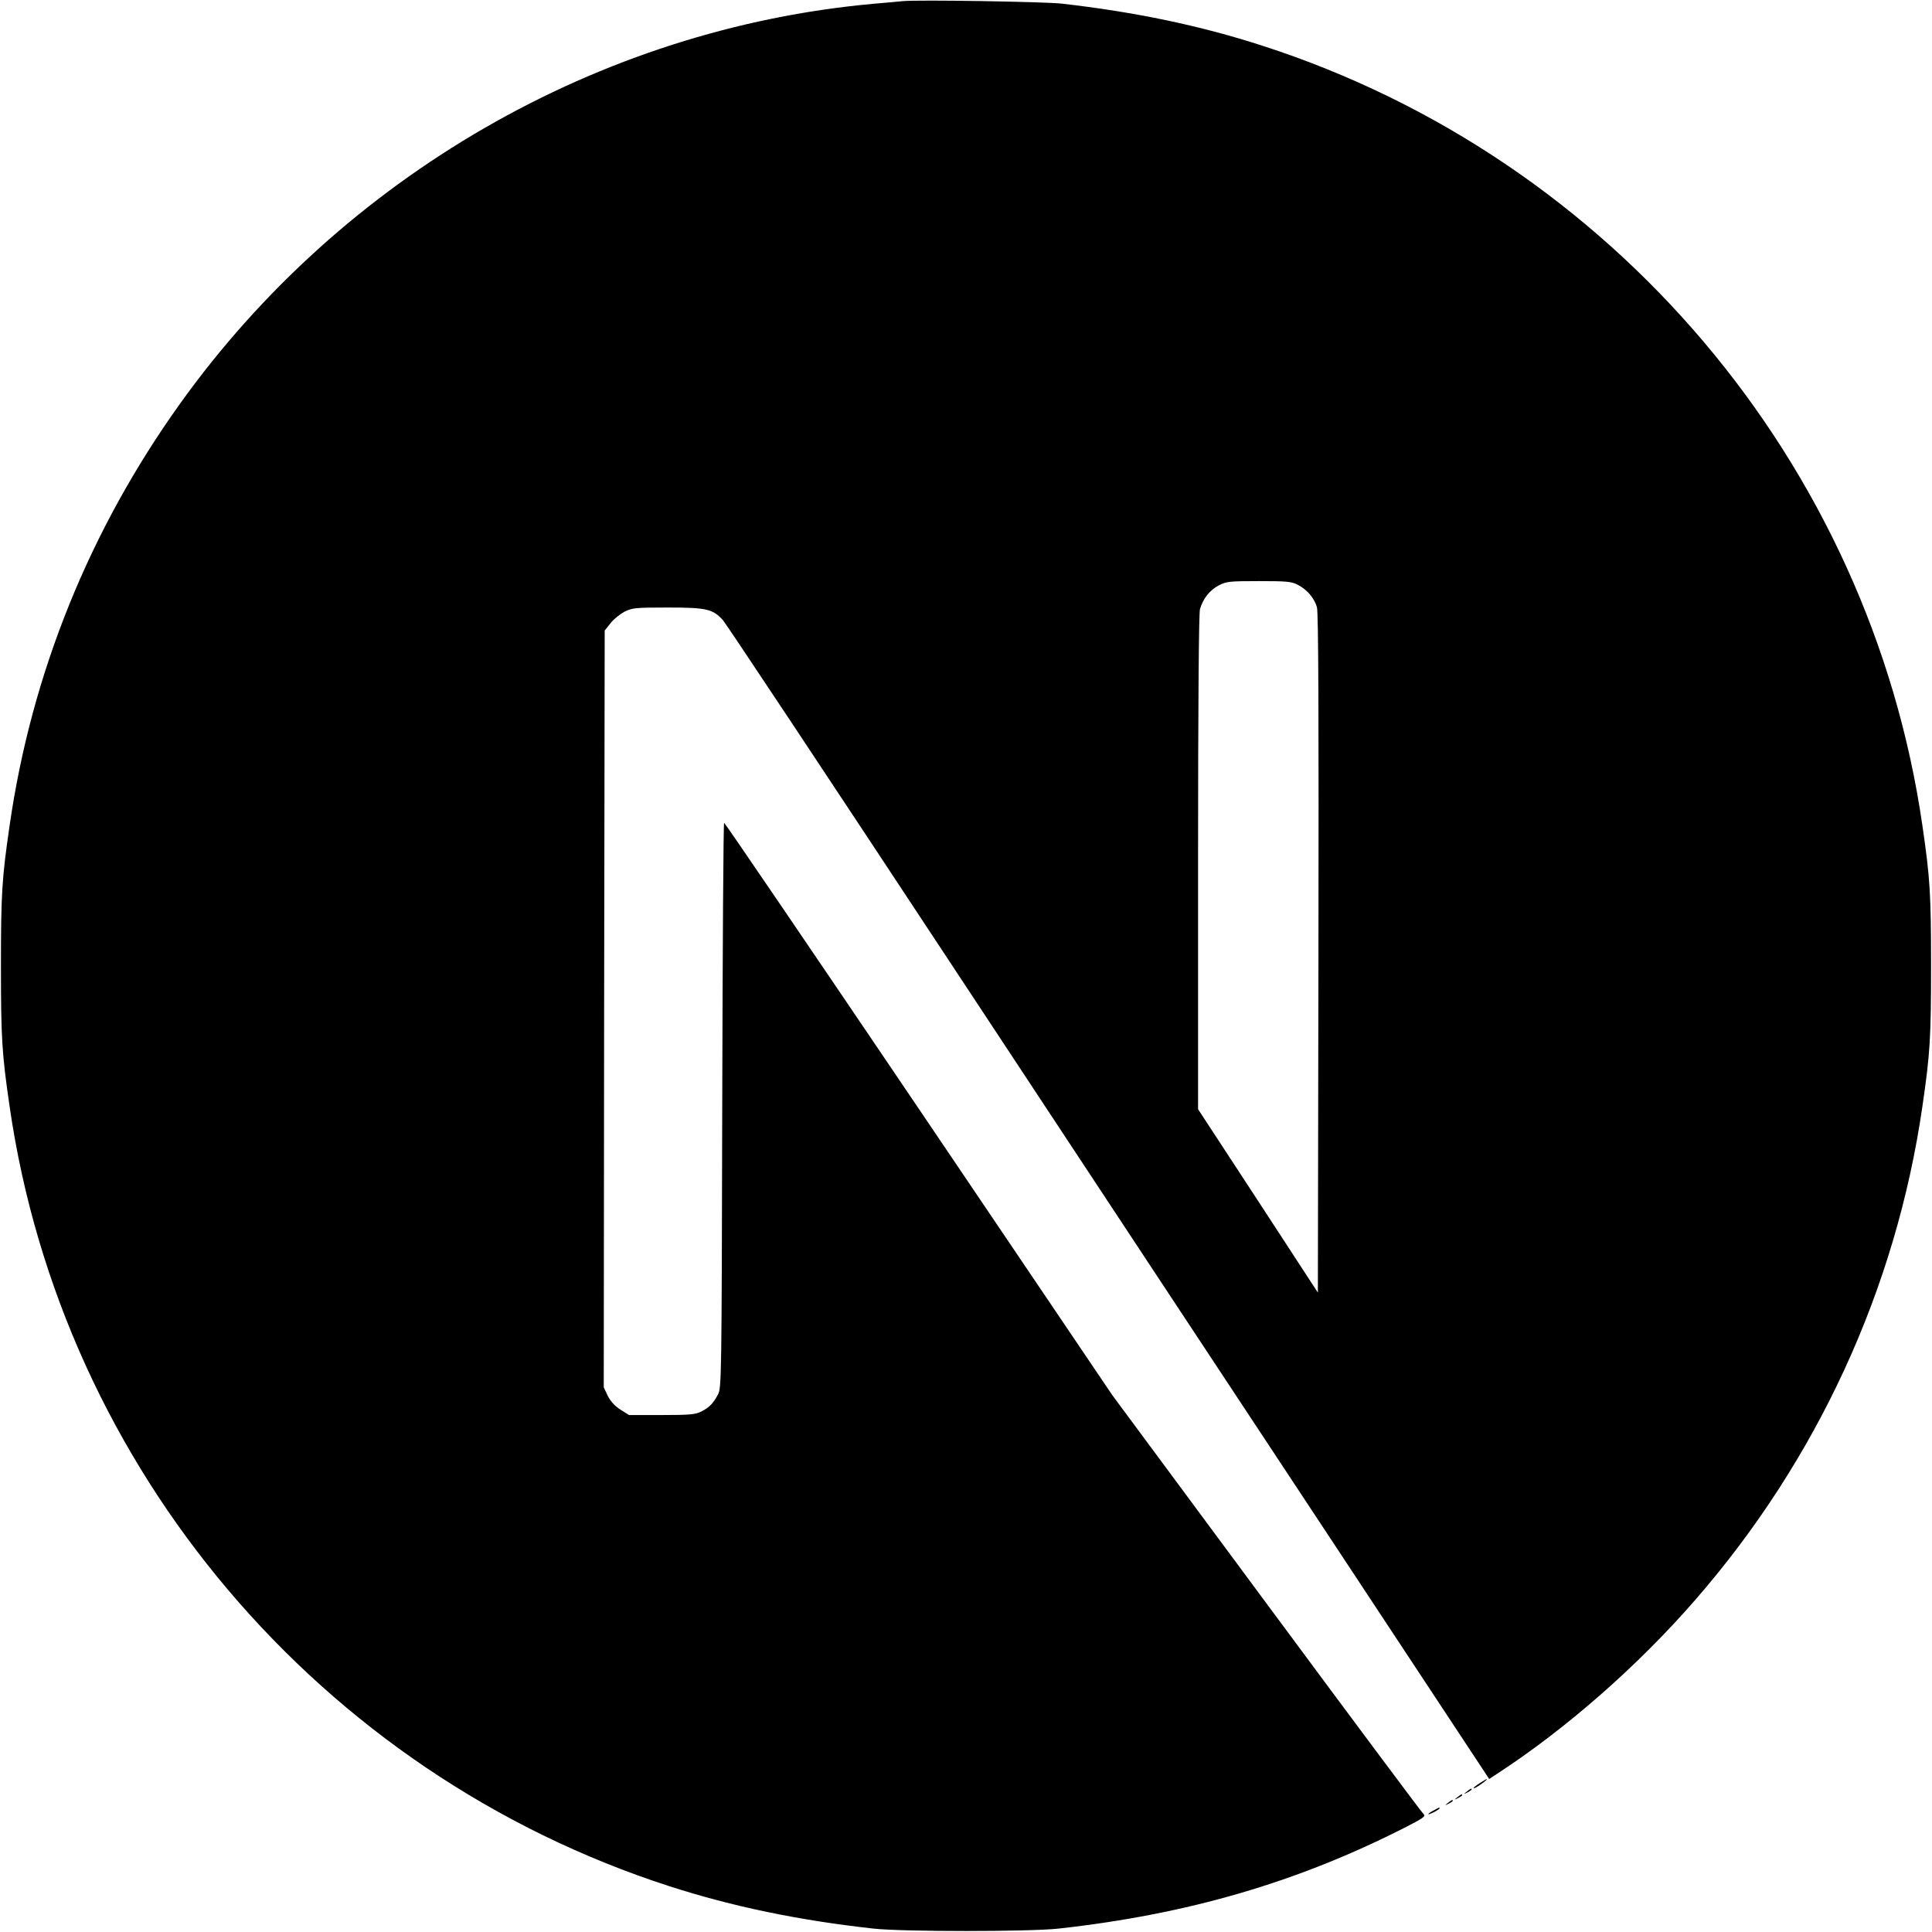
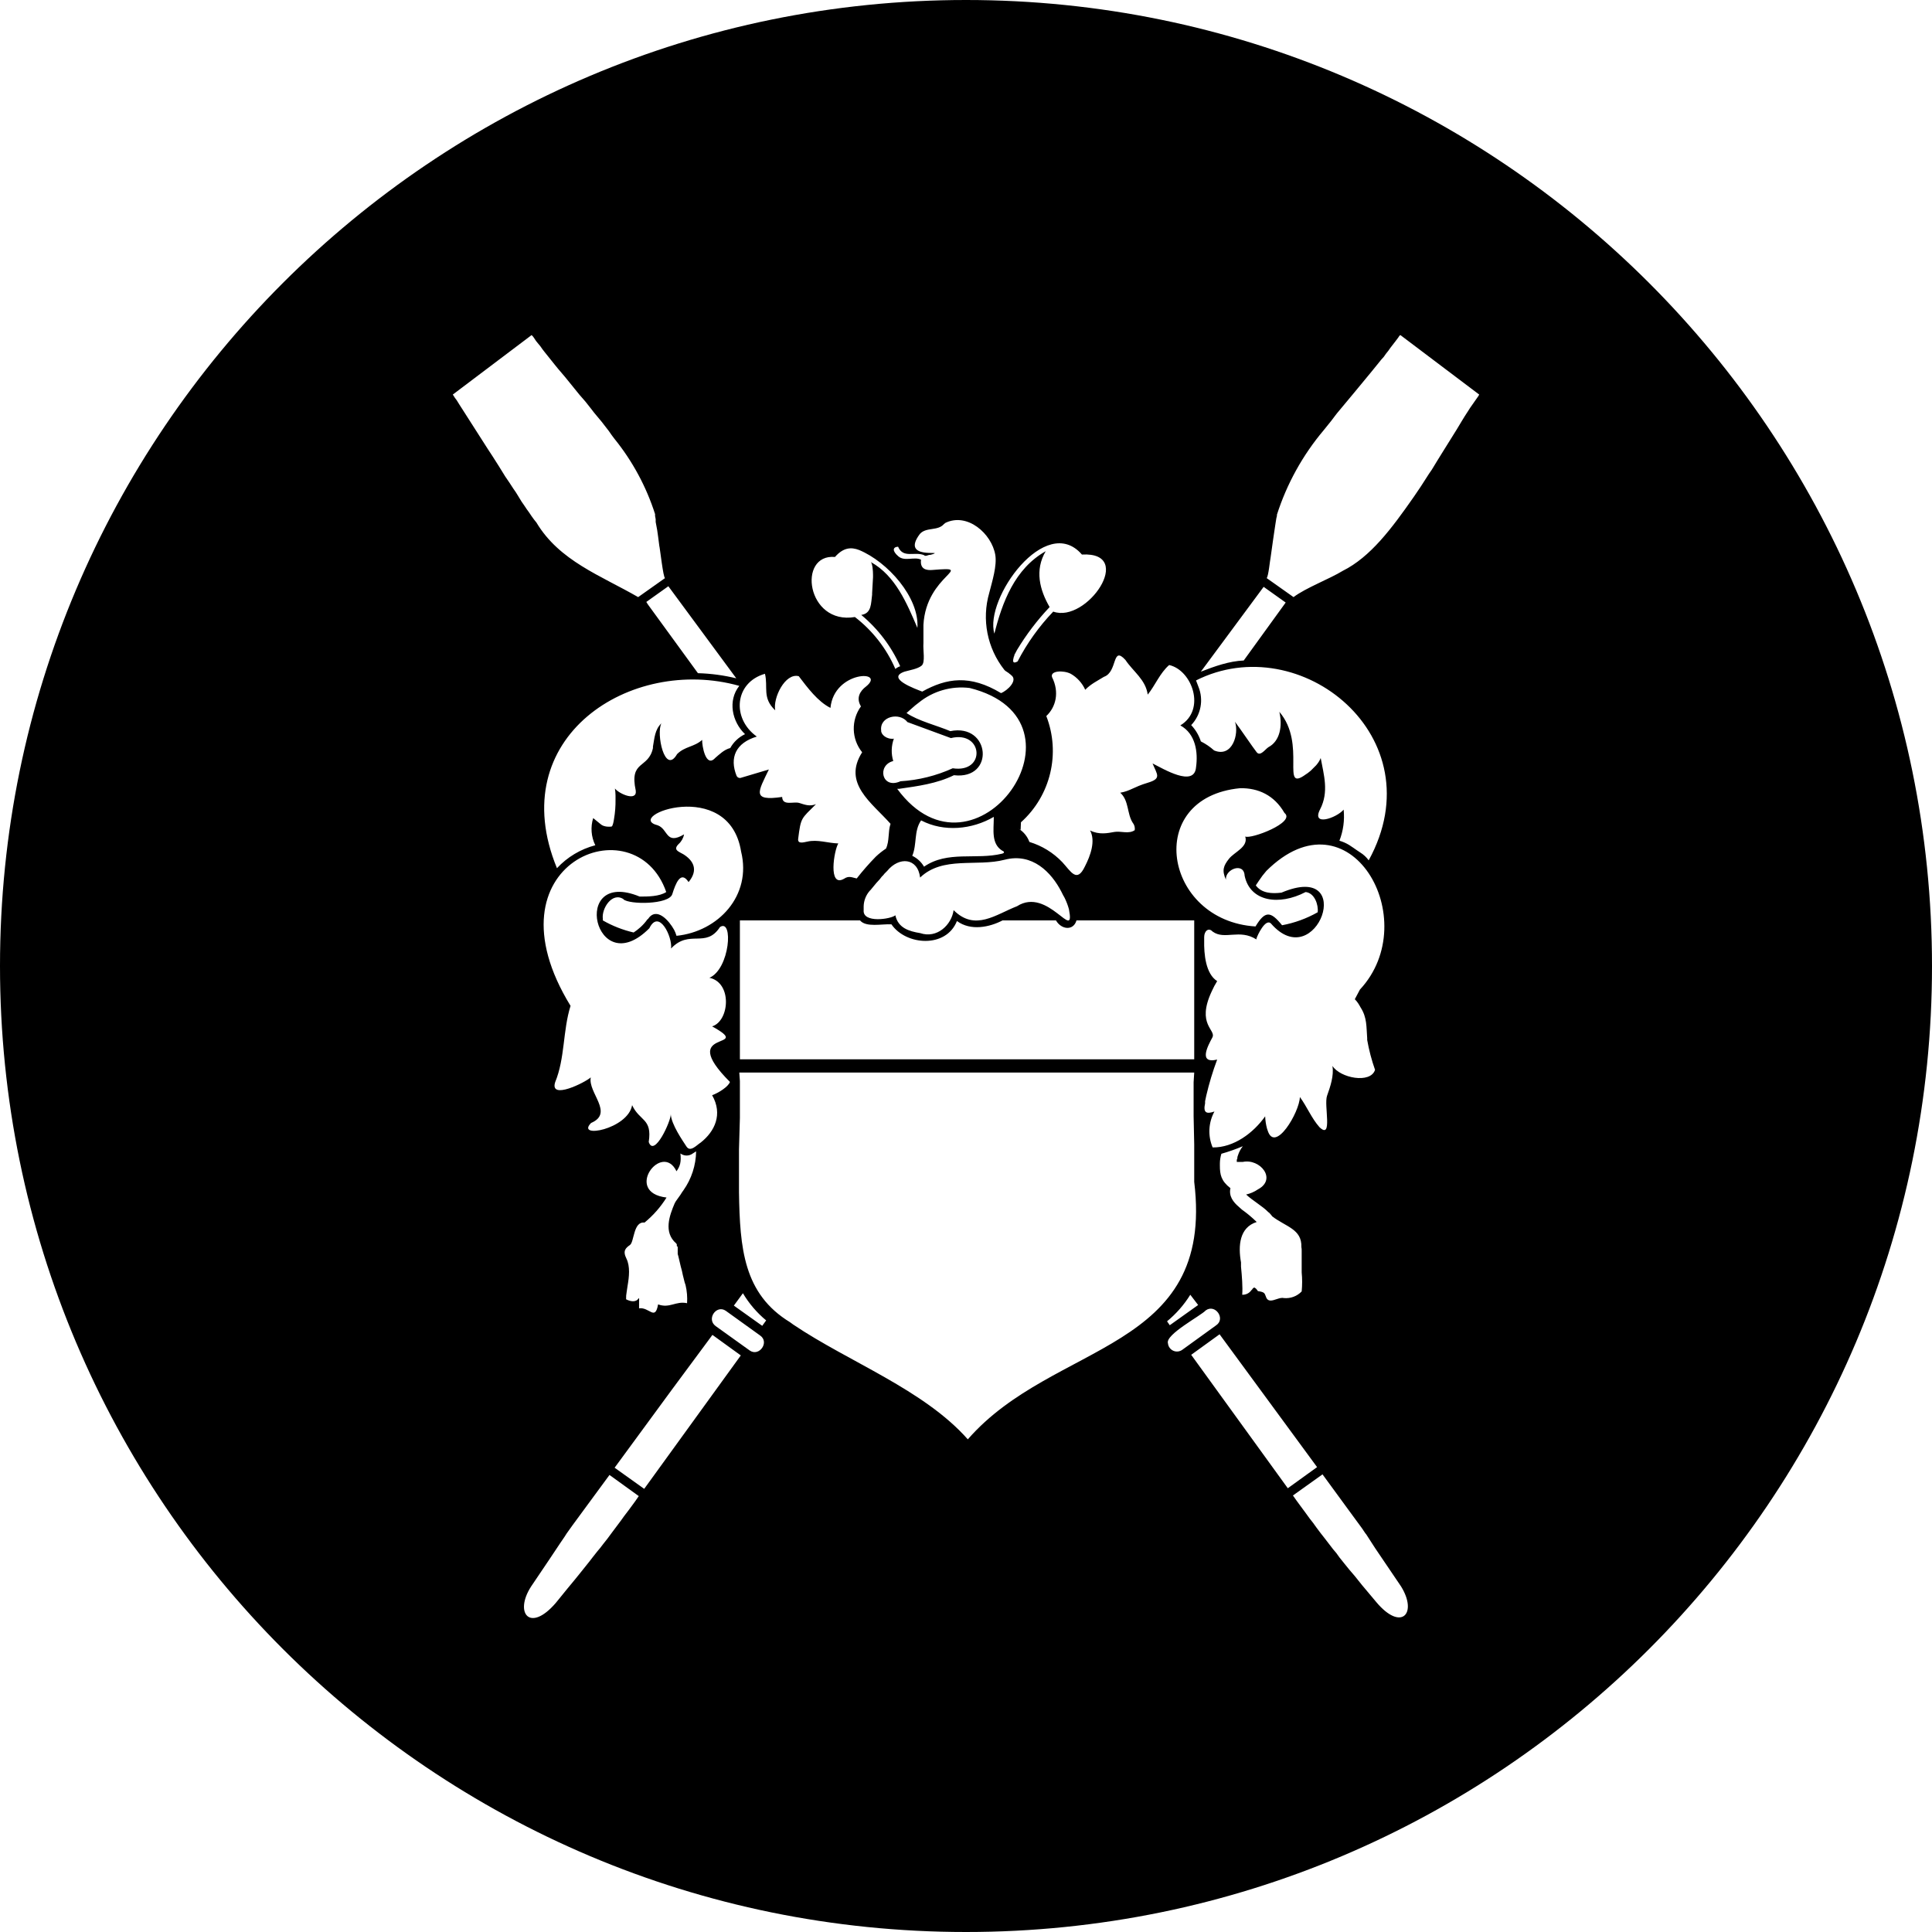
- <svg xmlns="http://www.w3.org/2000/svg" height="1024pt" preserveAspectRatio="xMidYMid meet" viewBox="0 0 1024 1024" width="1024pt">
-   <g transform="matrix(.1 0 0 -.1 0 1024)">
-     <path d="m4785 10234c-22-2-92-9-155-14-1453-131-2814-915-3676-2120-480-670-787-1430-903-2235-41-281-46-364-46-745s5-464 46-745c278-1921 1645-3535 3499-4133 332-107 682-180 1080-224 155-17 825-17 980 0 687 76 1269 246 1843 539 88 45 105 57 93 67-8 6-383 509-833 1117l-818 1105-1025 1517c-564 834-1028 1516-1032 1516-4 1-8-673-10-1496-3-1441-4-1499-22-1533-26-49-46-69-88-91-32-16-60-19-211-19h-173l-46 29c-30 19-52 44-67 73l-21 45 2 2005 3 2006 31 39c16 21 50 48 74 61 41 20 57 22 230 22 204 0 238-8 291-66 15-16 570-852 1234-1859s1572-2382 2018-3057l810-1227 41 27c363 236 747 572 1051 922 647 743 1064 1649 1204 2615 41 281 46 364 46 745s-5 464-46 745c-278 1921-1645 3535-3499 4133-327 106-675 179-1065 223-96 10-757 21-840 13zm2094-3094c48-24 87-70 101-118 8-26 10-582 8-1835l-3-1798-317 486-318 486v1307c0 845 4 1320 10 1343 16 56 51 100 99 126 41 21 56 23 213 23 148 0 174-2 207-20z" />
-     <path d="m7843 789c-35-22-46-37-15-20 22 13 58 40 52 41-3 0-20-10-37-21z" />
-     <path d="m7774 744c-18-14-18-15 4-4 12 6 22 13 22 15 0 8-5 6-26-11z" />
-     <path d="m7724 714c-18-14-18-15 4-4 12 6 22 13 22 15 0 8-5 6-26-11z" />
-     <path d="m7674 684c-18-14-18-15 4-4 12 6 22 13 22 15 0 8-5 6-26-11z" />
-     <path d="m7598 644c-38-20-36-28 2-9 17 9 30 18 30 20 0 7-1 6-32-11z" />
-   </g>
+ <svg xmlns="http://www.w3.org/2000/svg" viewBox="0 0 640 640">
+   <path d="M320 0a320 320 0 100 640 320 320 0 000-640zm98.6 194.4l7.3 5.2-13.9 19.2c-4.8.2-9.6 1.9-14.2 3.7zm34.8 90.6a9.9 9.9 0 00-2.8-2.6l-1.2-.8-1-.7-.6-.4-.6-.4-.3-.2a13 13 0 00-3.2-1.4 22.1 22.1 0 001.4-10.3c-2.4 2.8-10.8 5.7-7.8-.1s1.2-11.5.2-17a7.2 7.2 0 01-1.1 1.9l-.4.5-1.8 1.8-.5.4-.5.4-.6.4c-8.6 6.3.4-10-8.8-20.7 1.1 4.7.2 9.7-3.6 11.7-1 .6-2.7 3.2-3.9 1.7s-5.3-7.6-7.2-10.1c1.4 3.9-.8 12-6.9 9.5a20.1 20.1 0 00-4.4-3 14.1 14.1 0 00-3.2-5.4 11.9 11.9 0 002.4-12.7l-.8-2.1c34.5-17.4 79.6 18.7 57.2 59.6zm-2.7 48.7c2.2 3.4 1.9 6.5 2.2 10.2v.6a62.5 62.5 0 002.6 9.9c-1.5 4.7-11.6 2.7-14.1-1.3.5 3.3-.7 6.8-1.8 9.9s2 14.7-2.5 10.4c-2.6-2.9-4.2-6.9-6.5-10-.1 5-8.3 18.9-10.7 11l-.2-.6a18.4 18.4 0 01-.6-4c-3.9 5.5-10.4 10.4-17.4 10.3a13.7 13.7 0 01.6-11.9c-2.6.9-3.8.5-3.1-2.7v-.7l.4-1.9a96.1 96.1 0 013.6-11.9c-6.4 1.5-3-4.7-1.6-7.3s-5.4-4.2-.2-15.3a27.9 27.9 0 011.8-3.4c-3.8-2.4-4.4-8.9-4.3-13.5v-1.1c0-1.9 1.4-3.3 2.8-1.8 4 2.9 8.9-1 14.5 2.6v-.2l.2-.6c0-.1 2.7-6.3 4.6-4.5 15.1 17.4 28.8-20.9 3.5-10.2-3.2.4-6.6.2-8.5-2.4l1-1.5a28.5 28.5 0 012.5-3.3c27.6-27.4 52.4 16.3 31 39.3l-1.7 3.2c.9.9 1.4 1.8 1.9 2.7zm-39.6 85.9v-1.4c-1-5.6-.5-11.6 5.2-13.4a40.8 40.8 0 00-4.9-4.1l-1-.9c-1.9-1.6-3.4-3.6-2.8-6.2-3.1-2.4-3.5-4.5-3.5-7.5v-.7a11.3 11.3 0 01.5-3.2 59.8 59.8 0 007.1-2.5 9.4 9.4 0 00-1.6 3l-.2.6v.4l-.2.5v.7h2c5.7-1.2 11.4 5.7 5 9.1a11.3 11.3 0 01-3.9 1.7c2.1 2 5.5 3.9 7.3 5.8l.4.3.7.8.2.3c4.5 3.5 9.9 4.2 9.7 10.2a5.7 5.7 0 01.1 1.3v7.1a33.1 33.1 0 010 6.3 7.2 7.2 0 01-5.9 2.2c-2-.5-5.1 2.5-6-.6-.4-1-.4-1.4-2.6-1.7l-.2-.3c-.5-.7-1.1-1.2-1.4-.6h-.1l-.3.5h-.1a3.5 3.5 0 01-3.1 1.6c.2-2.6-.1-6.2-.4-9.3zm-179-41.1c-1.3.8-3.4 3.3-4.7 1.3s-5-7.3-5.2-10.7c.1 2.2-5.5 14.5-7.3 9.2 1.2-7.9-3-6.8-5.5-12.2-1.4 8-18.8 11.2-13.6 5.9 7.7-3.3-1.1-10-.1-15.1-1.9 1.7-13.7 7.6-11.8 1.6 3.3-8 2.5-17 5.1-25.3-29.1-47.4 21.5-67.2 31.7-37.7-2.3 1.5-6.1 1.5-8.8 1.5-23.3-9.6-14.9 28.7 3.2 10.5 3.2-6.6 7.7 2.9 7.2 6.7 6.1-6.5 11.5.1 16.2-7.1 4.5-3 3.3 13.9-3.5 16.8 7.6 1.6 6.7 14.3.9 16.1 14.6 8.1-12.3.2 5.9 18.4-.5 1.6-3.9 3.7-5.9 4.4 3.6 6.3.9 12-3.8 15.7zm-8.1 33.4l.2.3v.6h.1l.2.3v2.3l.2.7.8 3.4.4 1.5.3 1.4.3 1.2.3 1.2.3.9a20.3 20.3 0 01.5 6c-3.8-.8-5.7 1.8-9.6.4-1 5.6-2.9.8-6.3 1.3v-2.2c0-.3.1-1.1-.1-1.2-.9 1.6-2.9 1.1-4.2.4a11.4 11.4 0 01.2-2.5l.3-2c.5-2.9.9-6.4-.4-9s-.2-3.5 1.2-4.5 1.1-7.9 4.8-7.4a34 34 0 007.3-8.3c-14.4-1.7-1.5-18.7 3.3-8.7 1.2-1.7 1.6-3.1 1.3-5.9a3.4 3.4 0 004.1 0l1.1-.7a23 23 0 01-4.2 12.9l-.5.7-.5.8-1.5 2.1-.4.7c-1.7 4-3.8 9.6.5 13.3zm.1-101.9a10.4 10.4 0 00-.8-2c-1.6-2.9-5.8-7.9-8.7-3.5h-.1a15.5 15.5 0 01-2.4 2.7 18.4 18.4 0 01-2.2 1.7 37.4 37.4 0 01-10.2-4v-.5c-.5-3.4 3.1-9.1 6.9-6.5h-.1c2 1.8 15.1 1.8 16.2-1.7s2.8-8 5.4-4c3.4-4.1 1.5-7.2-1.7-9.2-1.5-.9-3.6-1.4-1.6-3.4a5.7 5.7 0 001.8-3.2c-6.1 3.6-5.2-1.7-8.7-3-11.7-2.9 23.6-16.3 27.6 8.7 3.6 14.6-7.6 26.5-21.4 27.9zm21-5.1h39.8c2 2.4 7.3 1.1 10.4 1.3 4.8 7 18.1 8 21.7-1.1 4.6 3.4 10.9 2 15.1-.2h17.7c1.8 3.1 5.8 3.5 6.8 0h39v46H245.1zm51-60.2c-2.4.3-4.3-1.4-4.2-2.7-.6-4.7 6.1-6.2 8.7-2.8l14.4 5.3c10.7-2.6 11.7 11.7.6 10a48.9 48.9 0 01-17.3 4.3c-6.2 2.8-7.9-5.3-2.4-6.7a11.7 11.7 0 01.2-7.4zm6.1 38.8c1.6-3.8.5-8.2 2.9-11.7h.1c7.5 3.9 16.8 3 24-1.2v.5c0 3.7-.9 8.4 2.8 10.7.8.3.8.8-.1 1-8.6 2.1-18-1.1-25.8 4.3a9 9 0 00-3.9-3.6zm-5-22.2h.7c6.2-.9 12.4-1.7 18.1-4.5 13.7 1.6 12.1-17.3-1.2-14.6-4.2-1.8-10.7-3.4-14.5-6 1.3-1.1 2.6-2.4 4-3.4a22.4 22.4 0 0116.9-4.9c42.9 10.7 1.8 68.5-24 33.4zm7.6 29.4c7.5-7.2 18.8-3.5 28-5.9s15.5 4.2 18.8 10.6l.3.6.3.6.3.5.3.6a20.9 20.9 0 011.3 3.5c2.2 11.4-6.9-7.6-17.2-1-7 2.7-13.9 8.4-21 1.3-.7 4.9-5.5 9.5-11.1 7.6-3.7-.6-7.3-1.7-8.2-5.9-1.5 1.3-10.9 2.7-10.5-1.7v-1.3a8.1 8.1 0 012-5.1l.3-.3 1.9-2.3 1.1-1.2.7-.9.5-.5.4-.5.5-.5.4-.4c3.9-4.8 10.1-4.4 10.9 2.2zm106-29.6c6-.1 11.3 2.3 14.7 8.2 3.9 3.1-11.2 8.8-13 7.8 1.1 3.5-3.6 5.1-5.4 7.4s-2.4 3.8-1 6.9c-.3-3.5 6-5.9 6.2-1.3 1.8 8.6 11.4 10 20.2 5.4 3 .3 4.3 4.3 4 6.7a38 38 0 01-11.8 4.3c-3.8-4.7-5.6-4.9-8.8.4-30.4-1.9-37.2-42.7-5.1-45.8zm-38-42.5c2.6 3.9 6.7 6.5 7.4 11.5 2.5-3.1 4-7.1 7.1-9.8 7.6 1.7 12.3 14.8 3.7 20 5.1 2.8 5.9 8.9 5.2 13.9-.6 6.7-10.8.5-14.4-1.3 1.5 3.7 3.1 5-1.6 6.4s-5.7 2.7-9.1 3.3c2.9 2.6 2.2 6.9 4.1 9.9a3.2 3.2 0 01.7 2.5c-2 1.4-4.6.2-6.8.6s-5 1-8-.5c1.9 3.5.1 8.4-1.7 11.9-2.7 5.7-4.7 1.6-7.5-1.4a25.1 25.1 0 00-10.9-6.7 8.6 8.6 0 00-3.6-4.4l.7.4.1-2.5a31.8 31.8 0 008.4-35.2c3.2-3 4.4-7.9 1.9-12.9-.7-2.2 3.9-2.3 6.2-1.1a11.6 11.6 0 014.8 5.3c1.8-1.9 4.1-3 6.2-4.3 4.6-1.6 2.6-10.5 7.1-5.6zm-14.4-34.9c17.9-1 1.6 22.9-9.5 18.9a71 71 0 00-11.8 16.5c-1.6.9-1.7 0-1.3-1.3v-.2l.2-.3v-.3l.9-1.7a83.1 83.1 0 0110.8-14.2c-3.3-5.7-5-12.2-1.3-18.5-10.3 5.8-14.4 17-17 27.3-3.4-11.5 17-40.1 29-26.2zm-60.9-2.6c1.7 4 5.5 1.5 8.6 2.8.5.6 1.4-.2 2.1-.1l.7-.2c4.2-1.4-10.7 2-4.2-6.7 2.1-2.4 5.9-.9 8-3.3l.5-.4c7.3-3.5 15.3 3.6 16.5 10.6.6 3.6-1 8.7-2 12.6a28.4 28.4 0 005 25.5l.3.3 1.2.8.2.2.3.2.2.2c2.5 1.7-1.2 5.2-3.3 6-10.3-6.2-18-5-26.1-.5-2.3-.9-12.1-4.4-5.9-6.6 1.7-.5 4.4-.9 5.7-2s.4-5.1.6-7.5v-6c.9-16.8 17.8-19.4 3.1-18.2-2.1.2-4.3-.2-3.9-3.4-2.2-1.1-5.4.7-7.5-1.1s-1.9-3.1-.1-3.2zm-20.9 3.4c2.8-3.2 5.4-3.3 8-2.3 9.4 3.9 20 15.7 19.3 25.8-3.5-8.2-7.3-17.3-15.4-21.8.5.6.7 2.8.7 4.2v.8l-.3 5.3v.5c-.4 2.8-.1 6.2-3.6 6.7a46.9 46.9 0 0112.9 17 5.1 5.1 0 00-1.6.9 43.5 43.5 0 00-13.4-17.2c-16 2.7-19.2-21-6.6-19.9zm-23.2 38.7c1.1 4.4-1 8 3.4 12.1-.8-4.1 3.3-12.5 7.8-11.3 2.9 3.8 6.3 8.4 10.5 10.5 1.2-12.4 18.6-12.6 11.8-7.1-2 1.5-3.4 3.8-1.7 6.6a12.5 12.5 0 00.4 15.2c-6.6 10.3 3.2 16.7 9.4 23.7-.9 2.7-.3 5.6-1.5 8.2a25 25 0 00-3.4 2.7 87.7 87.7 0 00-6.3 7.2c-1.5-.3-2.6-1-4.2.1-5.4 3.1-3.3-9.5-1.9-11.7-3.5-.1-6.9-1.4-10.3-.6-1.1.2-3.2.9-3-.9.9-7.2 1-6.6 5.9-11.5-2.1.8-3.6.2-5.5-.4s-5.6 1.1-5.7-2c-10.3 1.5-7.9-1.8-4.4-9.1l-9.4 2.8a1.2 1.2 0 01-1.3-.7c-2.4-6-.3-10.9 6.7-13-8.4-6-7.4-17.9 2.7-20.8zm-6.6 20a11 11 0 00-4.9 4.6c-2 .5-3.6 2.1-5 3.3-3.1 3.4-4.4-4.2-4.3-6-2.7 2.4-5.7 2.1-8.3 4.7-4.1 7.1-7-6.9-5.2-10.2-2.2 2.1-2.3 5-2.8 7.7v.5c-1.5 7-7.9 3.9-5.7 14.1.5 3.7-5.5 1.1-6.9-.7a16.4 16.4 0 01.2 2.3v1.3a34.9 34.9 0 01-.5 6.5c-.1.7-.4 2.4-.8 2.5s-2.3.2-3.4-.6l-.5-.4-2.2-1.8a12.2 12.2 0 00.7 9 26.5 26.5 0 00-12.7 7.6c-17.9-43.4 24.5-70.5 60.4-60.4-3.9 4.9-2.4 11.9 1.9 16zm-2.9-18.5a60.6 60.6 0 00-12.7-1.7l-16.6-22.8-.5-.8 7.3-5.2zm-72.2-60.3l-.8-1.3-.9-1.3-1.3-2-1.3-1.9-2.1-3.4-2.1-3.3-1.7-2.6-6.2-9.7-2.3-3.6-.9-1.4-.8-1.3-.6-.8-.7-1.1 26.1-19.7.4.4.3.4.4.6.4.6 1.4 1.7.7 1 .7.9.8 1 .8 1 .8 1 1.2 1.5.9 1.1 2.3 2.7 4.7 5.8 2 2.3 1.9 2.4 1 1.3 1 1.2 1.5 1.8 2.4 3.1.9 1.3.9 1.2a77 77 0 0113.5 25v.6l.2 1.1v.9l.5 2.7.3 2.1.4 3.1c.2.6 1.3 10.6 1.9 10.7l-8.9 6.3c-12.5-7.2-26.1-12-33.7-24.7l-.8-1-.8-1.1-.8-1.2-.8-1.1-.8-1.2-.9-1.3zm38.8 332.8l-1.1 1.5-1.1 1.5-1.6 2.1-1 1.4-1.5 2-1.5 2-1.4 1.9-1.5 1.9-1 1.3-1 1.2-1.5 1.9-1 1.3-1.6 2-1.6 2-1.7 2.1-2.4 2.9-3.9 4.8c-8.6 10-13.8 3.3-8.2-5.4l6-8.9 3.8-5.7 1.3-1.9.7-1.1 2-2.8 12.2-16.6 9.7 7zm2.9-4l-9.8-7 19-25.9 12-16.2 1.4-1.9 9.4 6.8zm35-45.8l-11.3-8.1c-3.2-2.3.2-7.2 3.3-5.1l11.4 8.2c3.2 2.2-.3 7.1-3.4 5zm4.1-8.2l-9.4-6.7 3-4.1a34.5 34.5 0 007.7 9zm68.1 37.6c-14.6-16.5-39.4-25.6-57.8-38l-1.1-.8c-15.4-9.4-16.6-24.5-16.9-43v-14.3l.3-10.4v-12.2l-.2-2.8h150.7l-.2 3.2v11.3l.2 9.3v12.4c6.9 56.7-46.4 52.5-75 85.3zm73.7-47.9l2.6 3.4-9.4 6.7-.9-1.3a35.9 35.9 0 007.7-8.8zm-7.4 16.1c-1-2.9 11-9.2 12.5-10.9 3.1-2.3 6.7 2.7 3.5 4.9l-11.2 8.1a3 3 0 01-4.8-2.1zm7.7 3.8l9.4-6.8 32.3 44-9.7 7zm61.3 81.9l-4.7-5.6-2.4-3-1.8-2.1-1.7-2.1-1.6-2-1-1.4-1.1-1.3-1-1.3-1-1.3-1-1.3-1.1-1.4-1.5-2-1-1.4-1.1-1.4-1.6-2.2-1.7-2.3-1.1-1.5-1.2-1.7 9.8-7 8.7 11.9 4.4 6 1 1.5.4.5 2.9 4.5 8.6 12.7c5.6 9 .1 15.1-8.2 5.2zm33.9-399.6l-2.1 3-.7 1-.7 1.1-1.1 1.7-1.1 1.8-1.5 2.5-5.3 8.5-1.3 2.1-1.7 2.8-.9 1.3-.9 1.4-.9 1.4-.9 1.4-2.3 3.4c-7.4 10.6-14.4 20-23.6 24.6-4.4 2.7-12.2 5.6-16.3 8.7l-8.9-6.3c.6-.6 1.1-6 1.3-6.8l.8-5.7.5-3.4.3-2 .3-1.9.2-.8v-.4a82.5 82.5 0 0115.5-28l2.5-3.1.9-1.2 1-1.3 1-1.2 1.5-1.8 1-1.2 2-2.4 5.7-6.9 1.3-1.6 1.3-1.6.8-1 .9-1 .7-1 .8-1 .7-1 1.7-2.2.6-.8.3-.4c.2-.3.4-.7.7-.8l26.1 19.7z" />
</svg>
